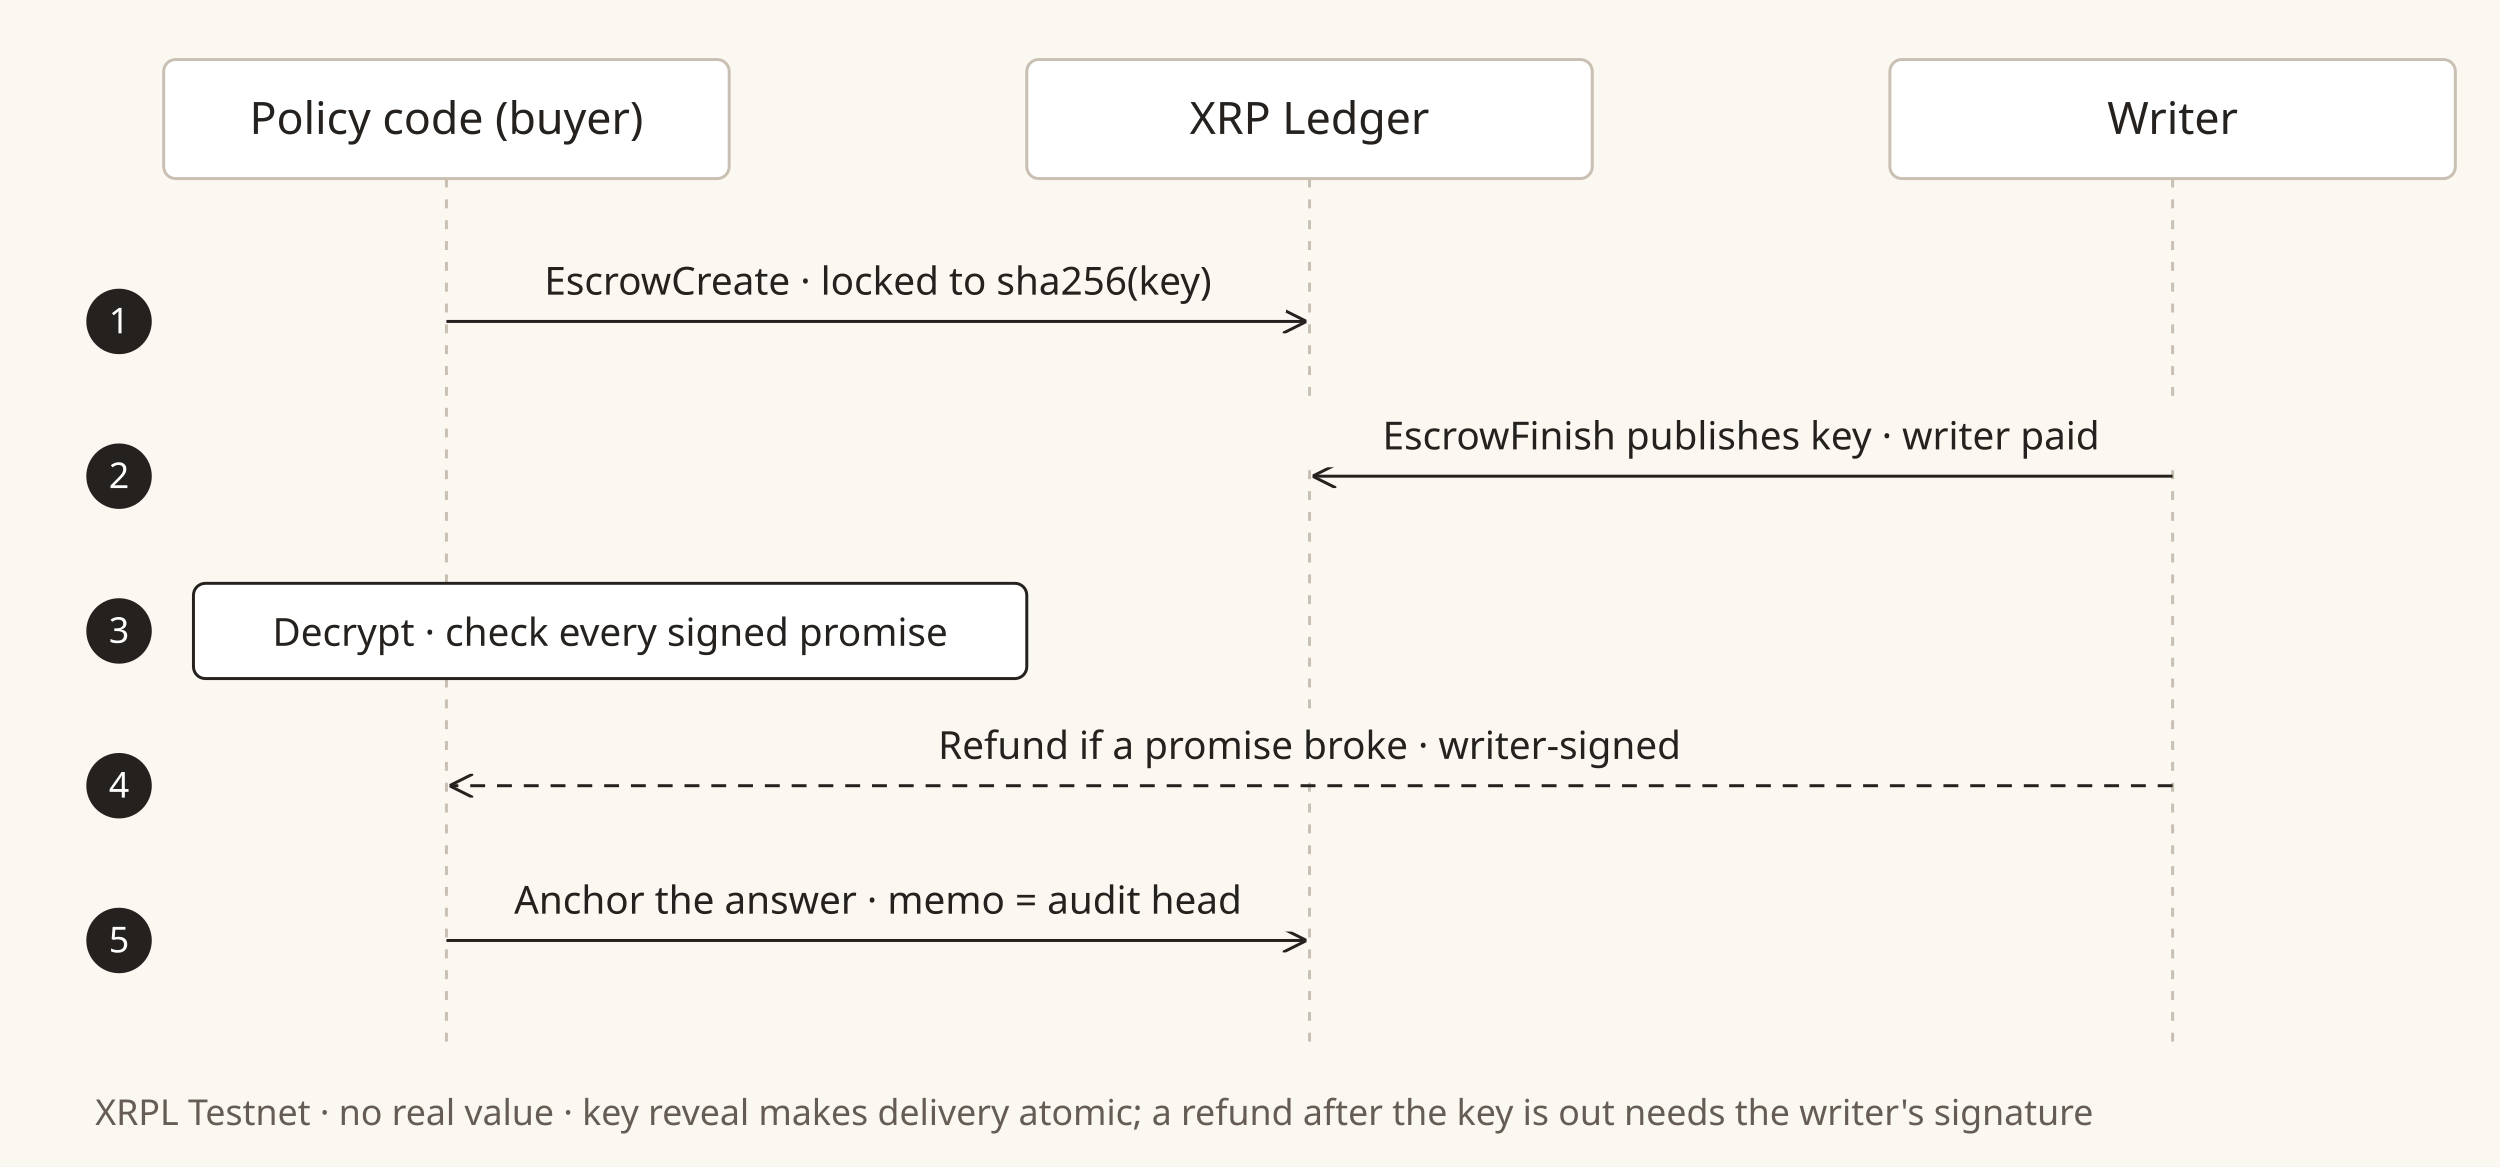
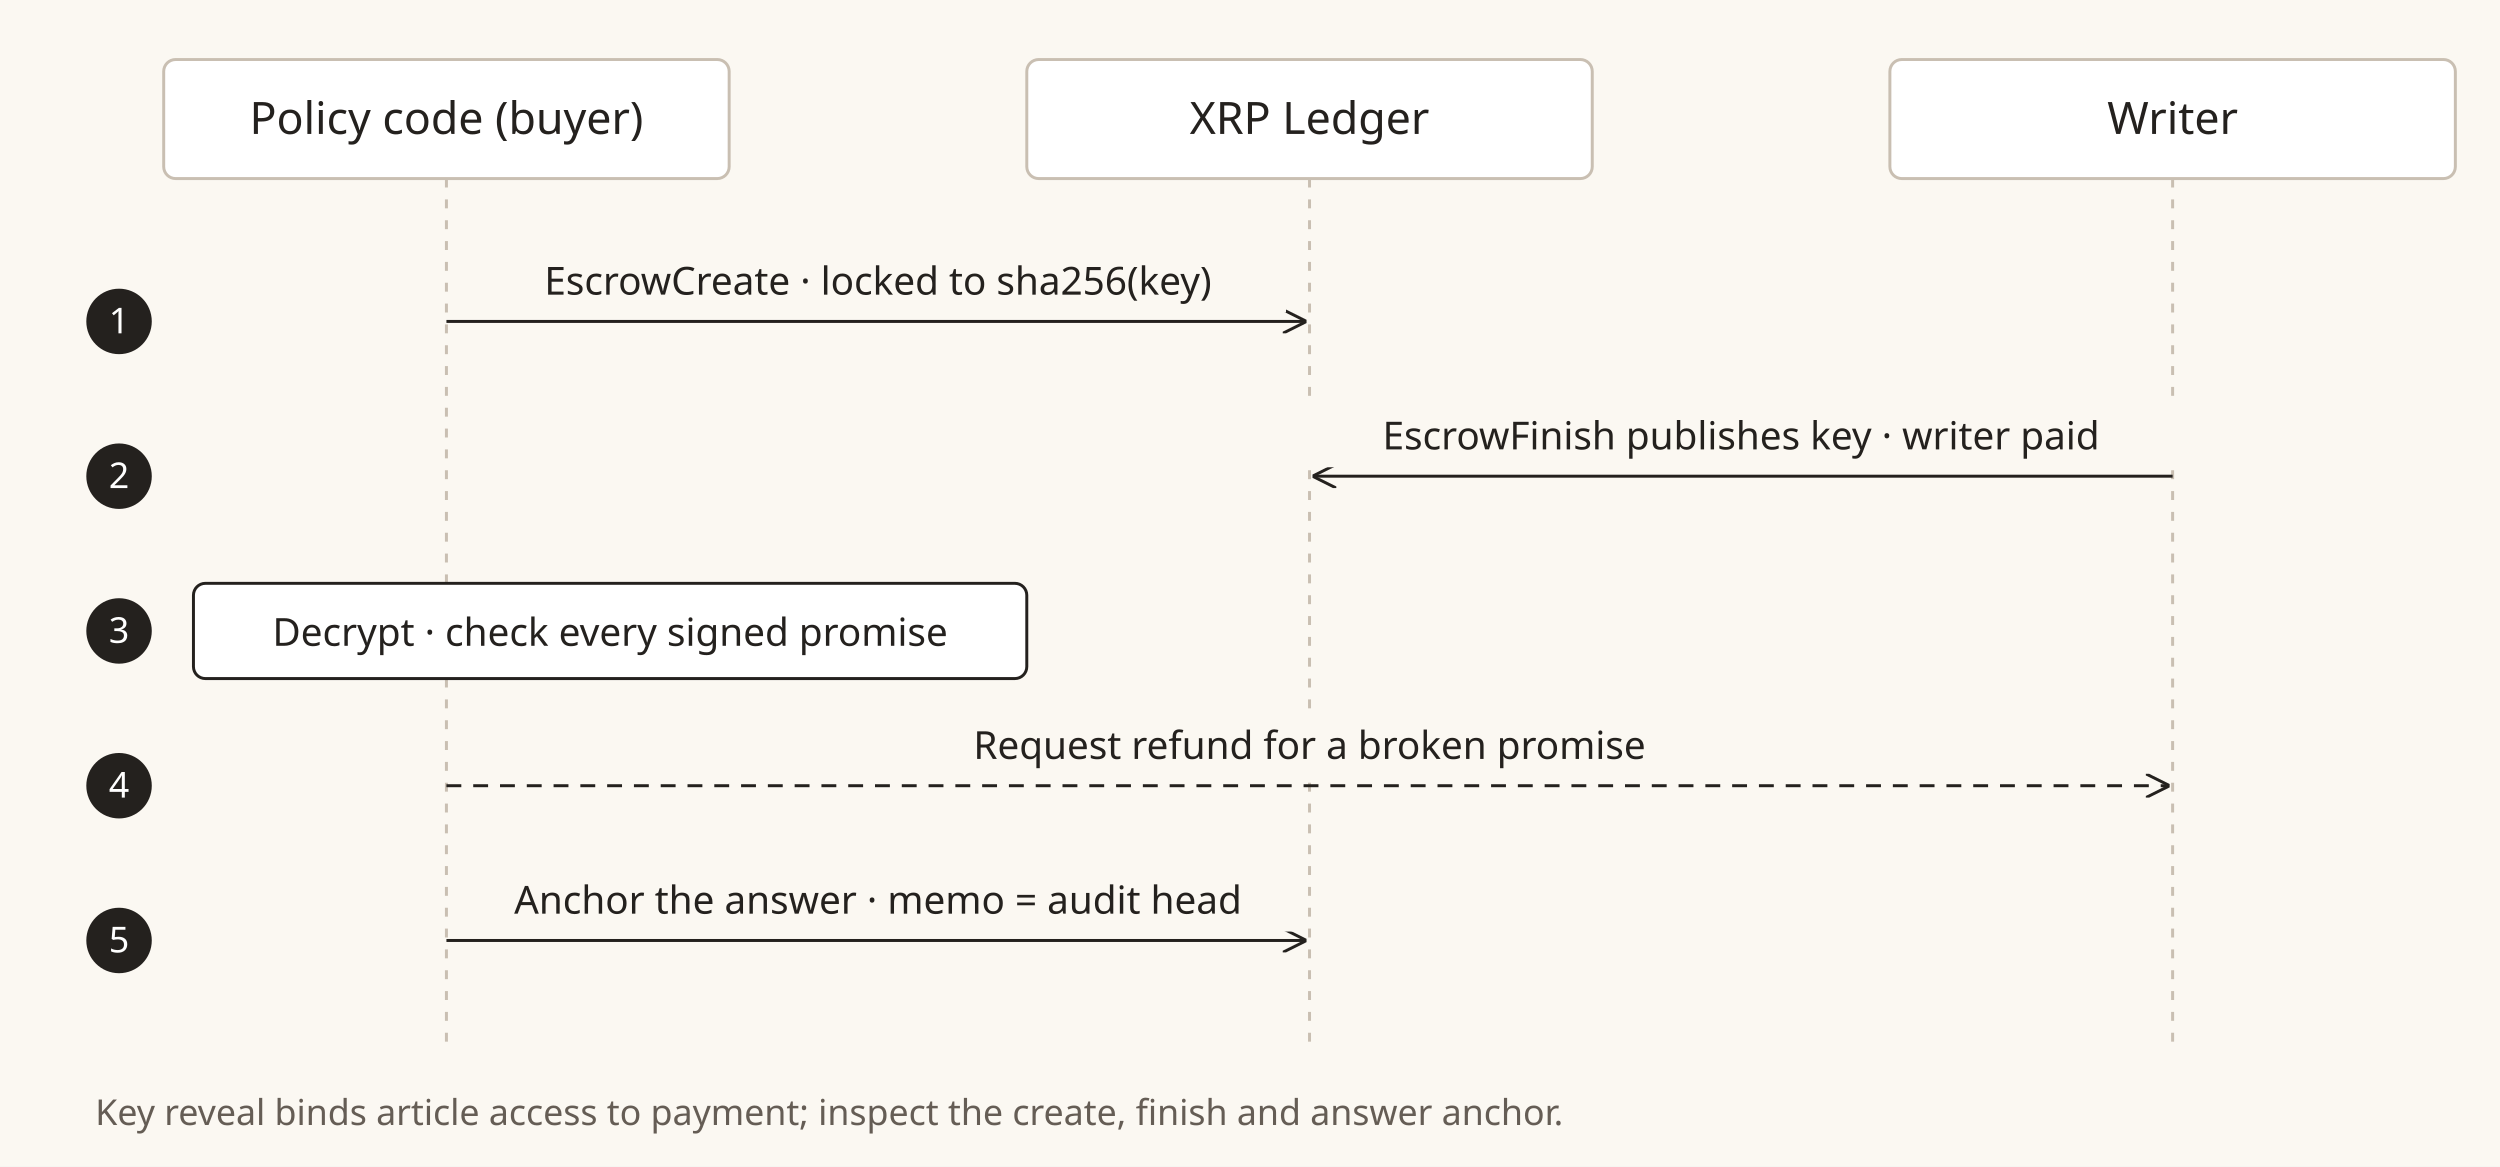
- <svg xmlns="http://www.w3.org/2000/svg" width="840" height="392" viewBox="0 0 840 392" role="img" aria-label="Key-reveal escrow in five steps: policy code locks payment to the hash of the article key; the writer publishes the key on the ledger and is paid; the buyer decrypts and checks every promise; a broken promise is refunded by the writer; the answer is anchored on the ledger">
+ <svg xmlns="http://www.w3.org/2000/svg" width="840" height="392" viewBox="0 0 840 392" role="img" aria-label="Key-reveal escrow in five steps: policy code locks payment to the hash of the article key; the writer publishes the key on the ledger and is paid; the buyer decrypts and checks every promise; a broken promise can trigger a refund request; the answer is anchored on the ledger">
  <rect width="840" height="392" fill="#FBF8F2" />
  <defs>
    <marker id="head" markerWidth="8" markerHeight="8" refX="7" refY="4" orient="auto">
      <path d="M0 0L8 4L0 8" fill="none" stroke="#24211E" />
    </marker>
  </defs>
  <g font-family="system-ui,sans-serif" fill="#24211E">
    <rect x="55" y="20" width="190" height="40" rx="4" fill="#fff" stroke="#C9BFB2" />
    <text x="150" y="45" font-size="15" text-anchor="middle">Policy code (buyer)</text>
    <path d="M150 60V352" stroke="#C9BFB2" stroke-dasharray="3 4" />
    <rect x="345" y="20" width="190" height="40" rx="4" fill="#fff" stroke="#C9BFB2" />
    <text x="440" y="45" font-size="15" text-anchor="middle">XRP Ledger</text>
    <path d="M440 60V352" stroke="#C9BFB2" stroke-dasharray="3 4" />
    <rect x="635" y="20" width="190" height="40" rx="4" fill="#fff" stroke="#C9BFB2" />
    <text x="730" y="45" font-size="15" text-anchor="middle">Writer</text>
    <path d="M730 60V352" stroke="#C9BFB2" stroke-dasharray="3 4" />
    <circle cx="40" cy="108" r="11" fill="#24211E" />
    <text x="40" y="112" font-size="12" fill="#fff" text-anchor="middle">1</text>
    <path d="M150 108L438 108" stroke="#24211E" marker-end="url(#head)" />
    <rect x="158.0" y="84" width="274.1" height="21" fill="#FBF8F2" />
    <text x="295" y="99" font-size="13" text-anchor="middle">EscrowCreate · locked to sha256(key)</text>
    <circle cx="40" cy="160" r="11" fill="#24211E" />
    <text x="40" y="164" font-size="12" fill="#fff" text-anchor="middle">2</text>
    <path d="M730 160L442 160" stroke="#24211E" marker-end="url(#head)" />
    <rect x="433.4" y="136" width="303.2" height="21" fill="#FBF8F2" />
    <text x="585" y="151" font-size="13" text-anchor="middle">EscrowFinish publishes key · writer paid</text>
    <circle cx="40" cy="212" r="11" fill="#24211E" />
    <text x="40" y="216" font-size="12" fill="#fff" text-anchor="middle">3</text>
    <rect x="65" y="196" width="280" height="32" rx="4" fill="#fff" stroke="#24211E" />
    <text x="205" y="217" font-size="13" text-anchor="middle">Decrypt · check every signed promise</text>
    <circle cx="40" cy="264" r="11" fill="#24211E" />
    <text x="40" y="268" font-size="12" fill="#fff" text-anchor="middle">4</text>
-     <path d="M730 264L152 264" stroke="#24211E" stroke-dasharray="5 4" marker-end="url(#head)" />
-     <rect x="284.8" y="240" width="310.5" height="21" fill="#FBF8F2" />
-     <text x="440" y="255" font-size="13" text-anchor="middle">Refund if a promise broke · writer-signed</text>
+     <path d="M150 264L728 264" stroke="#24211E" stroke-dasharray="5 4" marker-end="url(#head)" />
+     <rect x="306.6" y="240" width="266.8" height="21" fill="#FBF8F2" />
+     <text x="440" y="255" font-size="13" text-anchor="middle">Request refund for a broken promise</text>
    <circle cx="40" cy="316" r="11" fill="#24211E" />
    <text x="40" y="320" font-size="12" fill="#fff" text-anchor="middle">5</text>
    <path d="M150 316L438 316" stroke="#24211E" marker-end="url(#head)" />
    <rect x="154.3" y="292" width="281.4" height="21" fill="#FBF8F2" />
    <text x="295" y="307" font-size="13" text-anchor="middle">Anchor the answer · memo = audit head</text>
-     <text x="32" y="378" font-size="12" fill="#655D55">XRPL Testnet · no real value · key reveal makes delivery atomic; a refund after the key is out needs the writer's signature</text>
+     <text x="32" y="378" font-size="12" fill="#655D55">Key reveal binds article access to payment; inspect the create, finish and answer anchor.</text>
  </g>
</svg>
